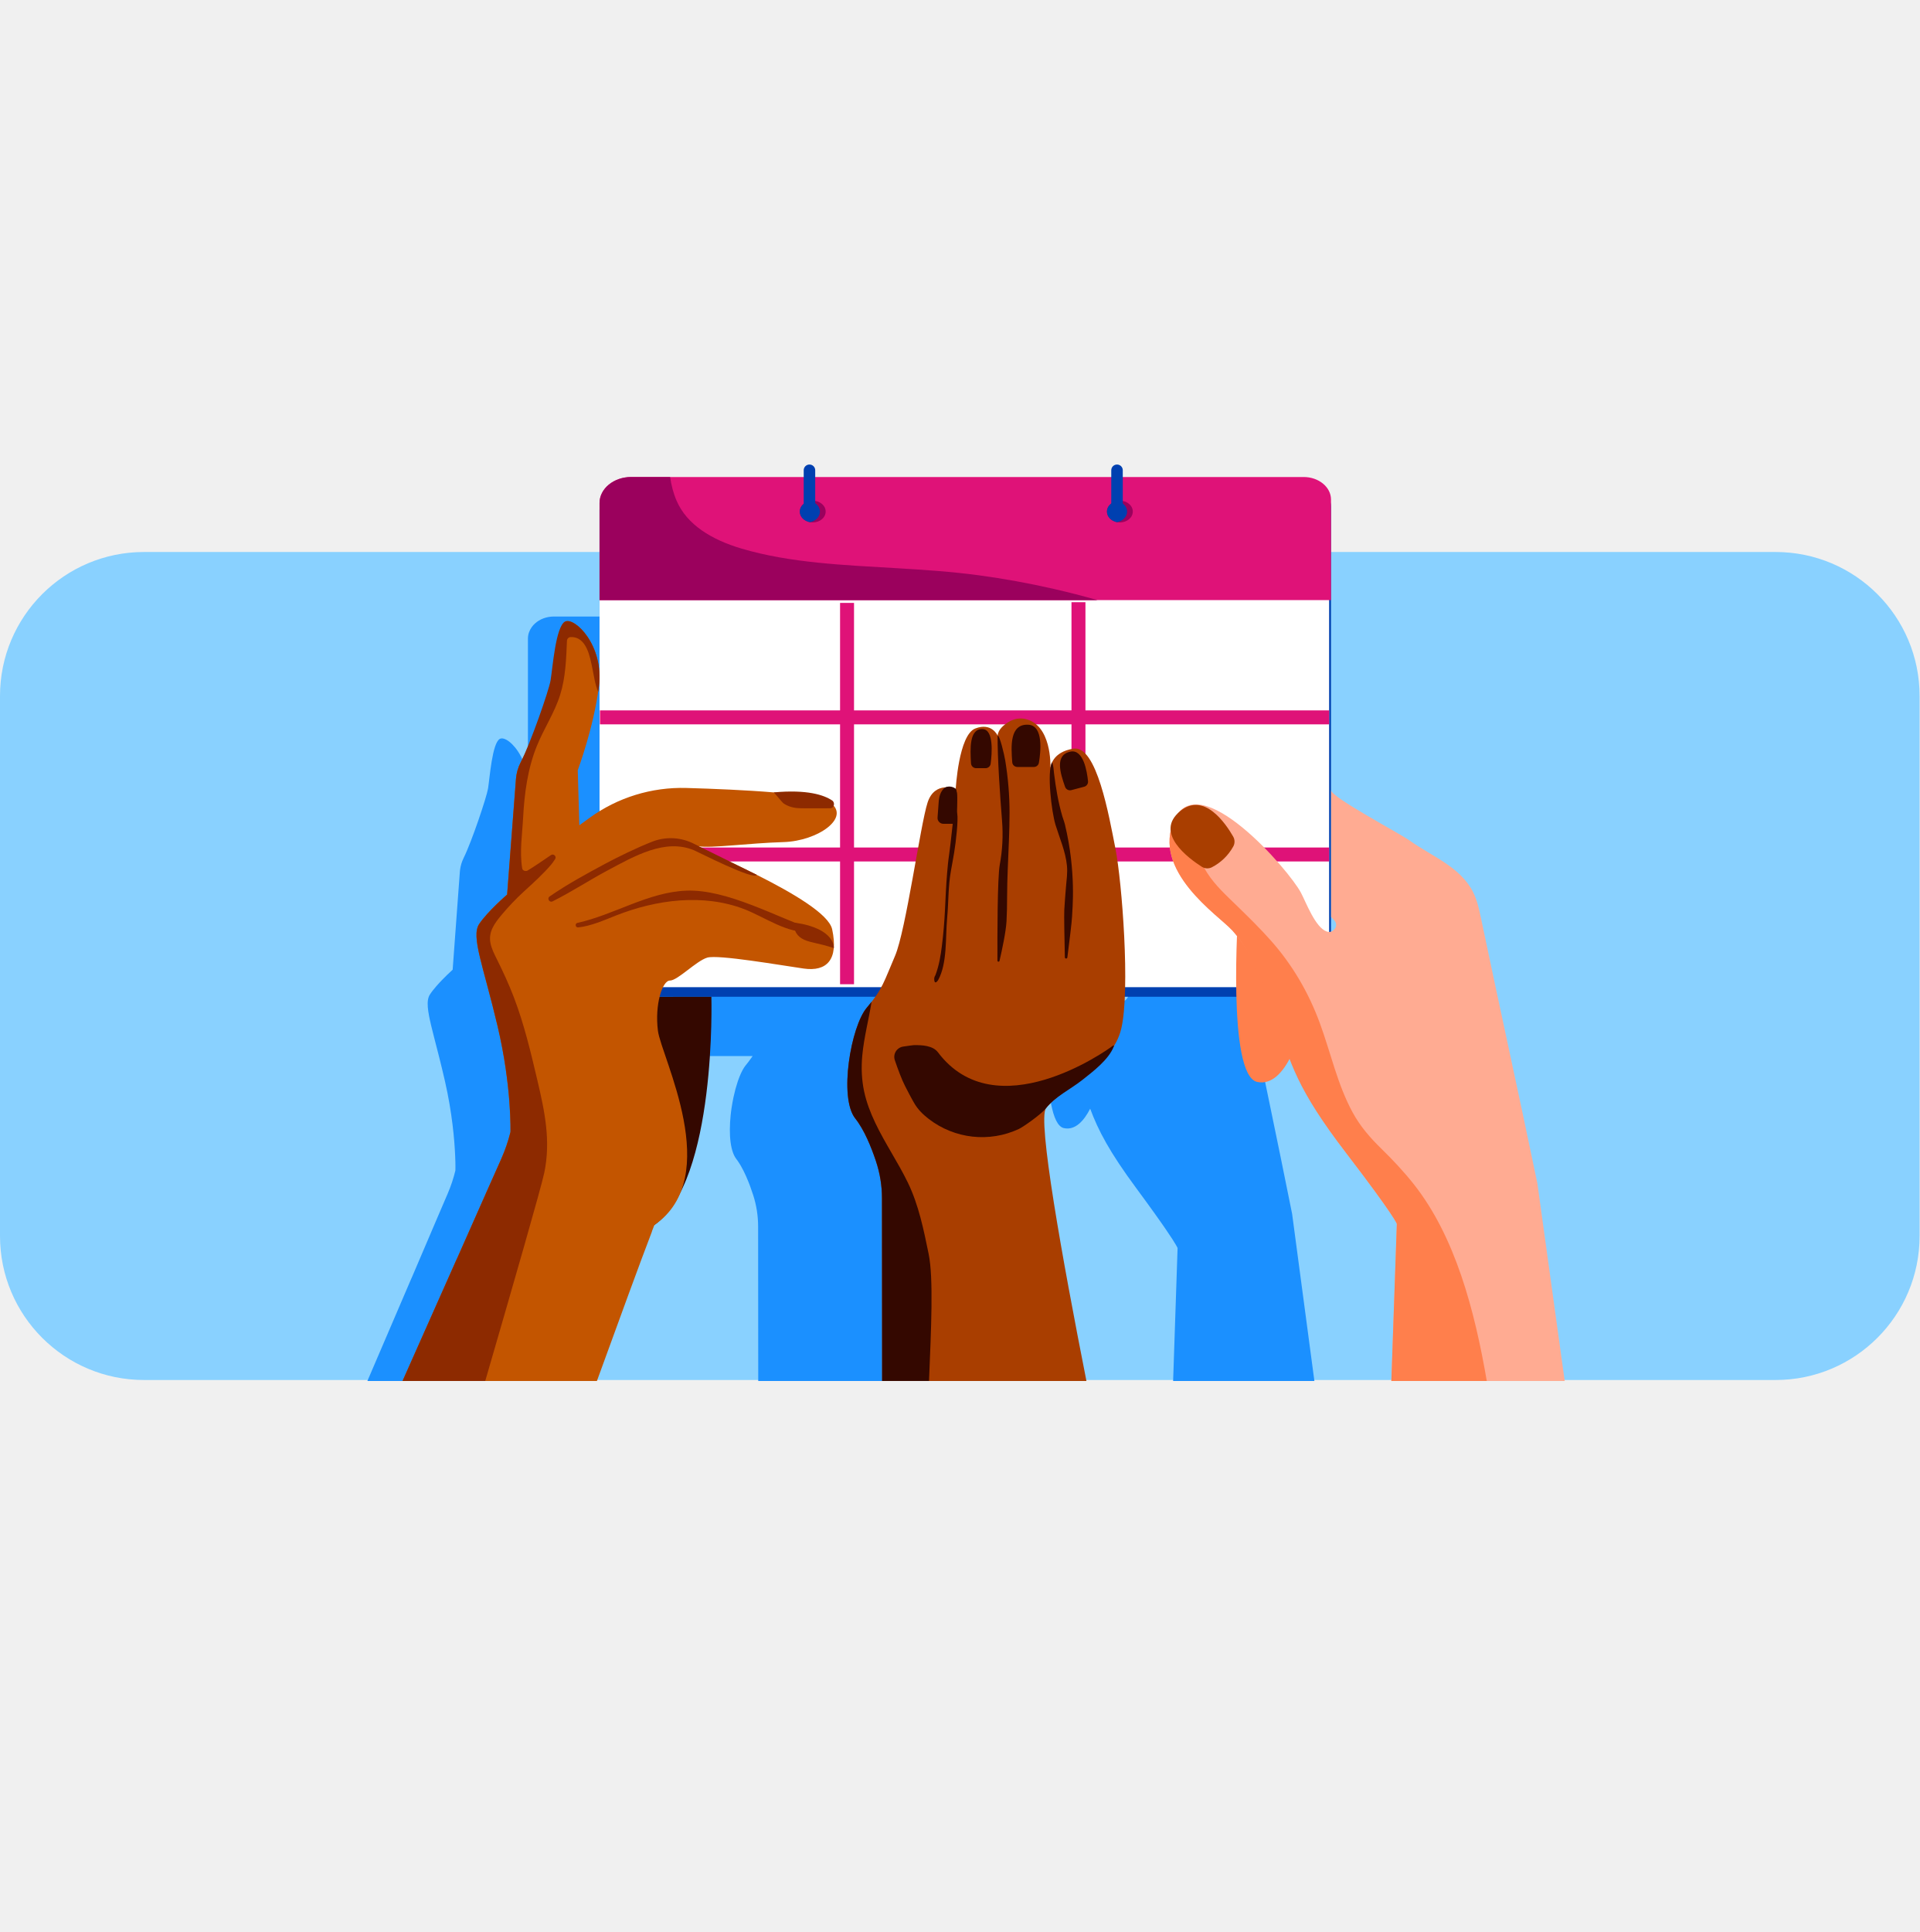
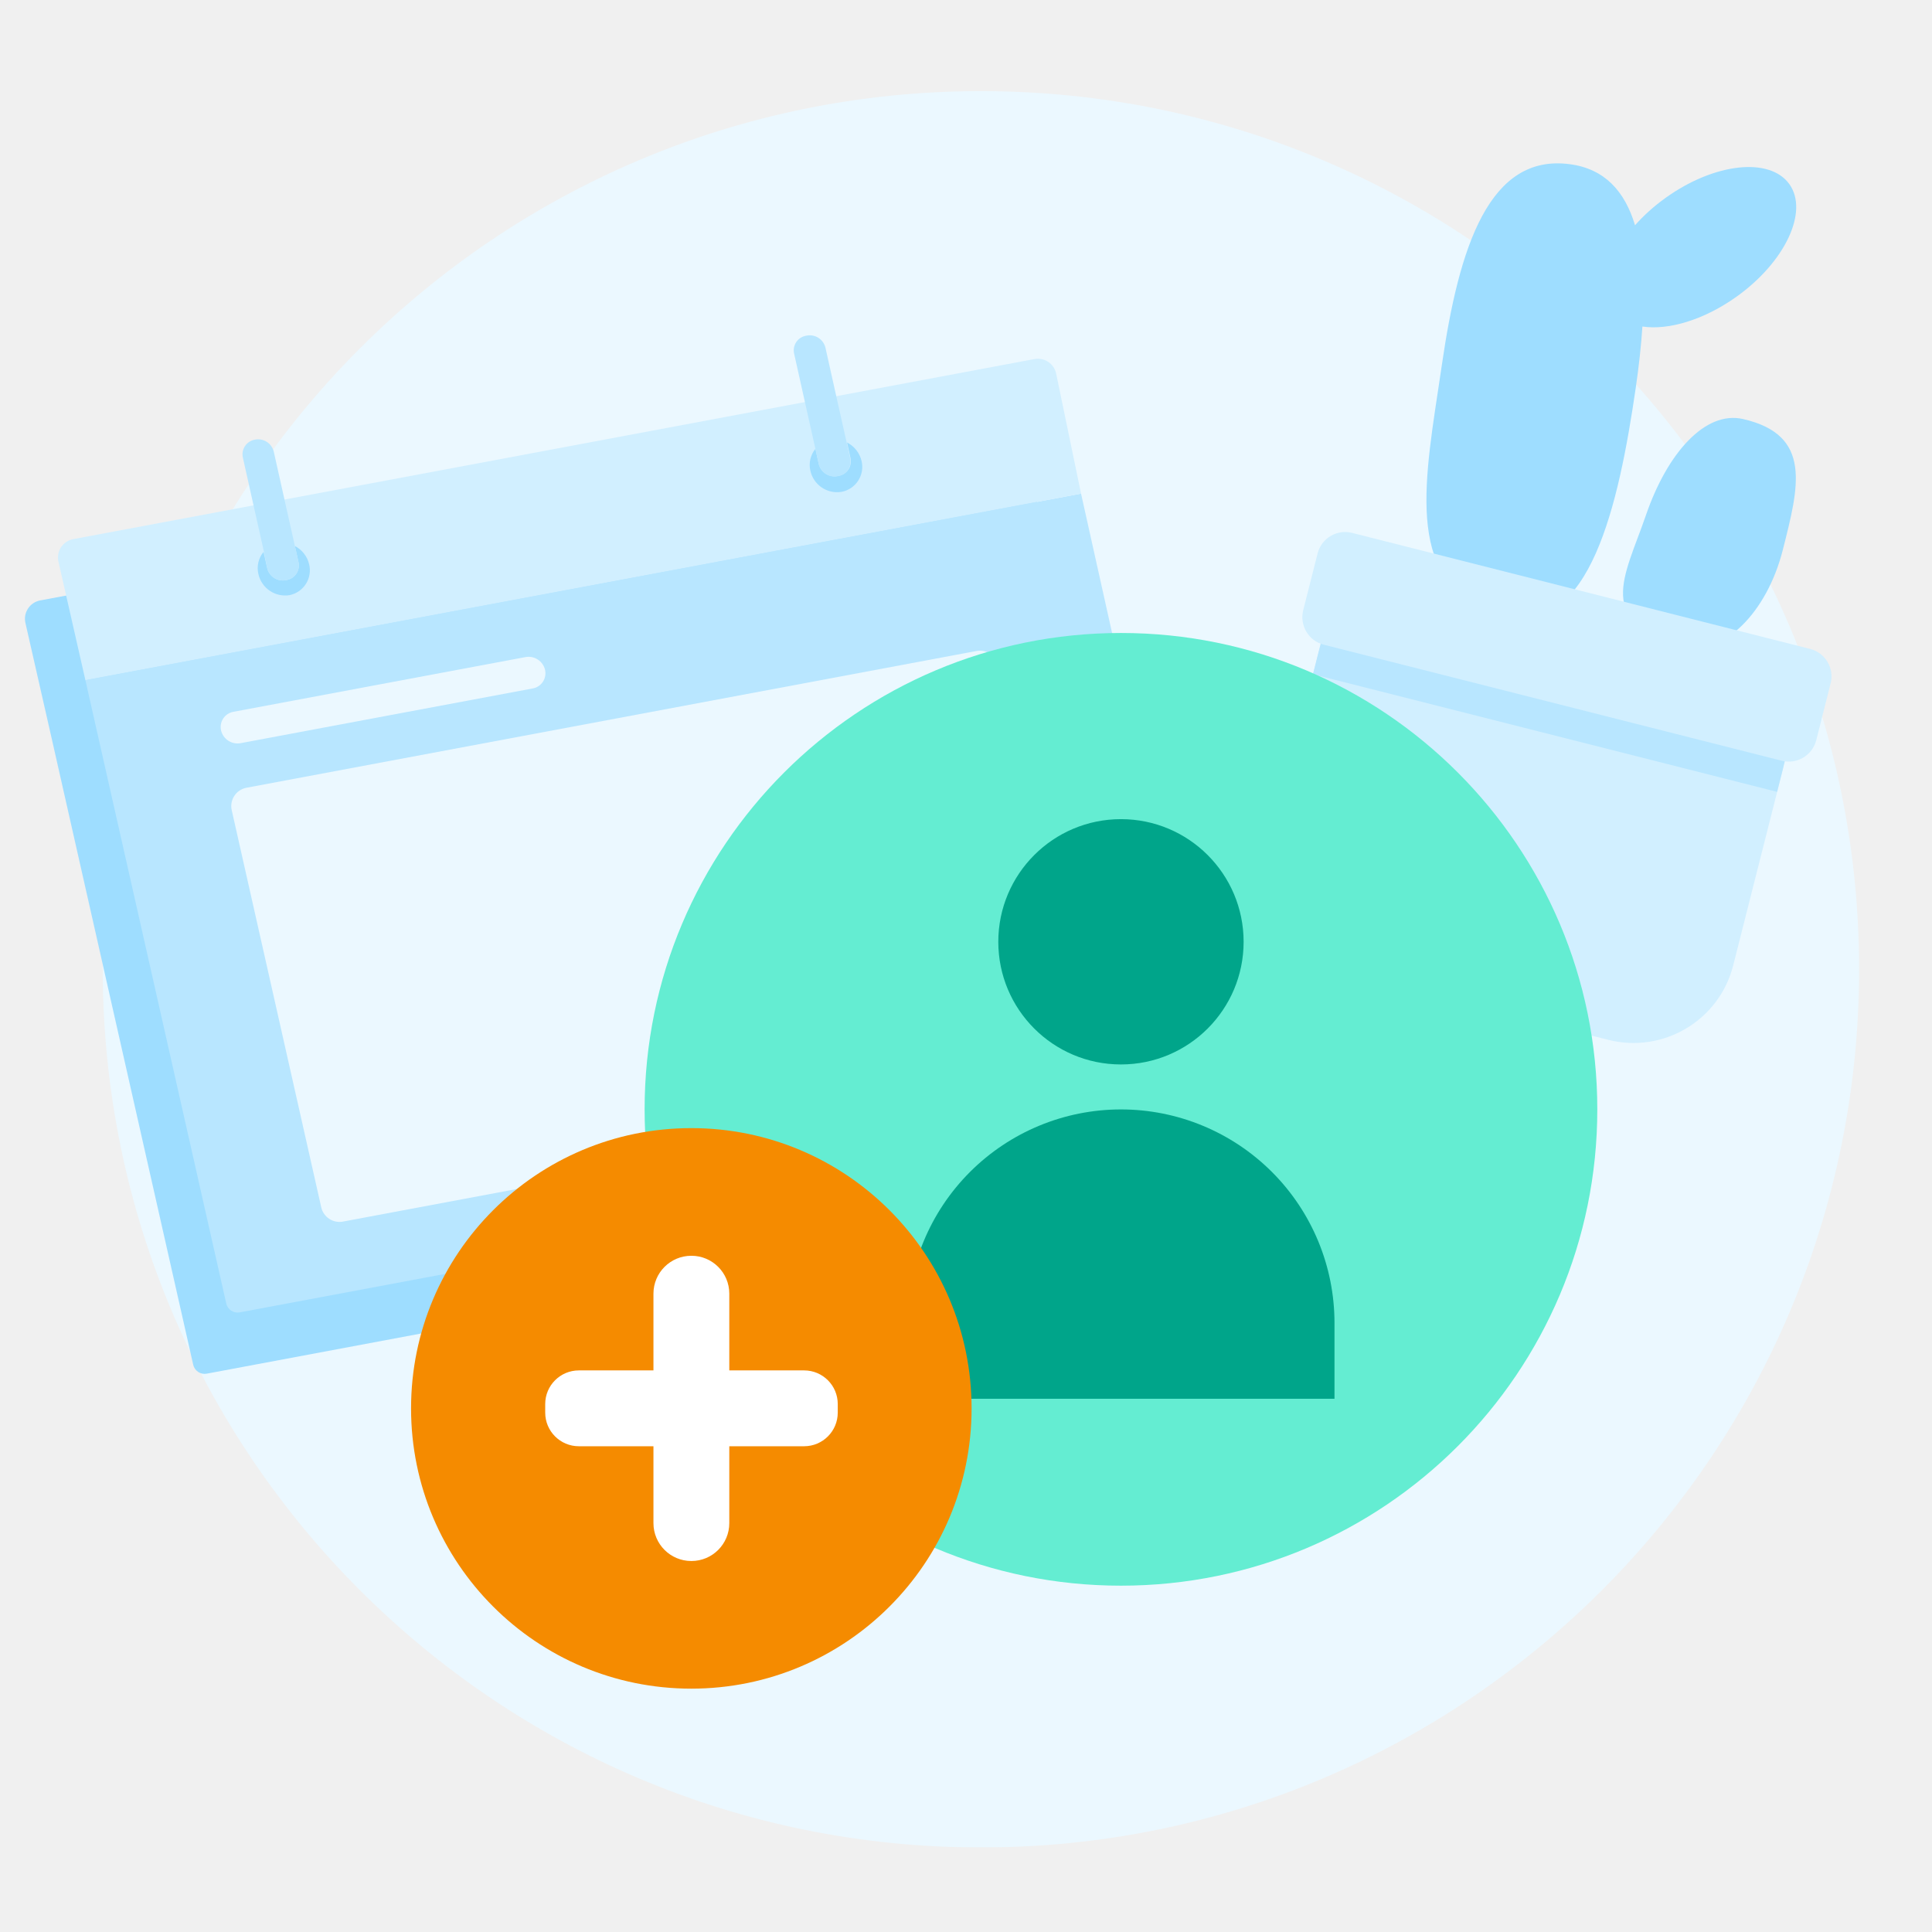
- <svg xmlns="http://www.w3.org/2000/svg" width="160" height="161" viewBox="0 0 160 161" fill="none">
-   <rect y="46" width="160" height="69" rx="12" fill="#89D1FF" />
-   <path d="M107.701 101.163C106.456 94.931 105.132 88.715 103.873 82.487C103.746 81.853 103.614 81.211 103.333 80.63C102.468 78.843 100.508 78.099 99.022 76.995C98.331 76.48 93.691 73.941 93.691 73.452V82.378C93.758 82.456 93.82 82.526 93.876 82.589C93.888 82.601 93.899 82.614 93.909 82.624C94.051 82.778 94.073 83.013 93.955 83.186C93.888 83.284 93.798 83.373 93.684 83.413V60.056V52.967C93.684 52.088 92.85 51.377 91.822 51.377H79.539V50.903C79.539 50.681 79.364 50.5 79.149 50.5C78.934 50.5 78.759 50.681 78.759 50.903V51.377H58.652V50.903C58.652 50.681 58.477 50.5 58.262 50.5C58.047 50.5 57.872 50.681 57.872 50.903V51.377H46.155C46.08 51.377 46.004 51.381 45.932 51.388C45.868 51.394 45.806 51.402 45.745 51.413C45.737 51.413 45.73 51.414 45.722 51.416C45.127 51.52 44.621 51.836 44.316 52.267C44.118 52.544 44.004 52.869 44.004 53.217V60.059V74.93C43.772 75.079 43.545 75.235 43.322 75.402L42.634 75.921L42.528 72.037C42.528 72.037 43.515 69.32 43.912 66.522C43.93 66.4 43.947 66.279 43.961 66.156C43.995 65.882 44.007 65.617 44.003 65.36C43.986 64.505 43.773 63.752 43.477 63.147C43.447 63.086 43.416 63.028 43.385 62.969C42.824 61.932 42.03 61.381 41.668 61.57C41.023 61.902 40.82 64.829 40.678 65.717C40.563 66.426 39.321 70.134 38.649 71.487C38.603 71.579 38.563 71.673 38.526 71.769C38.417 72.057 38.35 72.359 38.328 72.668L37.828 79.469L37.73 80.808C37.73 80.808 36.99 81.47 36.377 82.174C36.169 82.413 35.976 82.655 35.831 82.88C35.671 83.128 35.624 83.468 35.658 83.923C35.674 84.139 35.71 84.382 35.761 84.654C35.781 84.755 35.801 84.859 35.825 84.968C35.858 85.119 35.893 85.278 35.933 85.447C36.005 85.75 36.089 86.081 36.181 86.439C36.434 87.427 36.753 88.631 37.087 90.093C37.692 92.752 37.882 94.997 37.938 96.308C37.941 96.374 37.944 96.437 37.945 96.498C37.95 96.619 37.953 96.731 37.956 96.834C37.959 96.935 37.96 97.026 37.96 97.108C37.96 97.189 37.96 97.259 37.96 97.317C37.96 97.466 37.957 97.543 37.957 97.543C37.8 98.192 37.589 98.829 37.324 99.448L36.451 101.482L34.301 106.516H34.297L30.623 115.081H43.825C45.339 110.764 46.765 106.705 47.565 104.545L47.562 104.531C47.619 104.379 47.673 104.232 47.728 104.088C48.622 103.451 49.196 102.635 49.537 101.714C51.854 96.887 51.602 88.006 51.602 88.006L48.081 88.011C48.081 88.011 48.081 88.008 48.081 88.006H62.733C62.638 88.145 62.533 88.291 62.414 88.447C62.388 88.482 62.361 88.516 62.333 88.553C62.279 88.622 62.223 88.691 62.164 88.764C62.161 88.767 62.159 88.77 62.156 88.773C61.974 88.997 61.799 89.326 61.639 89.726C61.603 89.816 61.568 89.91 61.534 90.006C61.516 90.055 61.498 90.106 61.482 90.158C61.356 90.531 61.243 90.947 61.15 91.383C61.142 91.418 61.135 91.452 61.127 91.487C61.071 91.76 61.021 92.04 60.978 92.322C60.963 92.421 60.95 92.522 60.936 92.622C60.923 92.731 60.91 92.839 60.899 92.95C60.88 93.135 60.865 93.319 60.855 93.501C60.855 93.512 60.855 93.522 60.853 93.535C60.831 93.925 60.828 94.305 60.847 94.663C60.852 94.754 60.859 94.843 60.867 94.93C60.883 95.104 60.905 95.271 60.933 95.431C60.961 95.59 60.997 95.74 61.038 95.881C61.121 96.161 61.233 96.4 61.373 96.584C61.412 96.633 61.449 96.685 61.486 96.737C61.835 97.235 62.137 97.869 62.388 98.498C62.419 98.578 62.45 98.657 62.481 98.737C62.5 98.788 62.52 98.84 62.537 98.89C62.625 99.129 62.705 99.362 62.776 99.582C63.05 100.429 63.19 101.316 63.19 102.209L63.2 115.081H77.075C75.431 106.436 73.736 96.647 74.332 95.855C74.368 95.809 74.405 95.763 74.442 95.719C74.476 95.679 74.513 95.637 74.55 95.598C74.555 95.593 74.558 95.588 74.562 95.584C74.587 95.558 74.614 95.532 74.639 95.504C75.256 94.885 76.113 94.427 76.789 93.872C77.512 93.277 78.6 92.429 78.941 91.481C78.941 91.481 78.941 91.481 78.941 91.479C79.164 91.103 79.337 90.698 79.437 90.26C79.566 89.694 79.643 88.911 79.68 88.009H87.257C87.331 90.897 87.66 93.783 88.671 94.008C89.639 94.224 90.367 93.365 90.867 92.391C91.553 94.231 92.48 95.996 94.708 99.013C95.32 99.841 95.821 100.532 96.235 101.111C96.407 101.35 96.563 101.57 96.705 101.773C96.806 101.916 96.902 102.053 96.99 102.18C97.04 102.253 97.089 102.324 97.135 102.391C97.646 103.134 97.901 103.543 98.027 103.765C98.061 103.825 98.087 103.872 98.106 103.907C98.118 103.93 98.127 103.95 98.134 103.964C98.15 104.001 98.153 104.012 98.153 104.012L97.781 115.084H109.556C108.635 108.173 107.701 101.166 107.701 101.166V101.163Z" fill="#1B90FF" />
-   <path d="M108.436 83.065H52.611C51.153 83.065 49.971 82.087 49.971 80.881V42.508C49.971 41.302 51.151 40.324 52.611 40.324H108.656C109.919 40.324 110.941 41.172 110.941 42.215V80.991C110.941 82.138 109.819 83.065 108.434 83.065" fill="#0040B0" />
-   <path d="M108.283 82.266H52.603C51.15 82.266 49.971 81.293 49.971 80.094V41.921C49.971 40.722 51.15 39.75 52.603 39.75H108.503C109.763 39.75 110.783 40.592 110.783 41.632V80.205C110.783 81.344 109.664 82.27 108.282 82.27" fill="white" />
-   <path d="M110.941 50.011H49.971V41.921C49.971 40.722 51.151 39.75 52.611 39.75H108.656C109.919 39.75 110.941 40.592 110.941 41.63V50.011Z" fill="#DF1278" />
-   <path d="M87.839 49.077C85.777 48.606 83.681 48.222 81.561 47.938C79.304 47.635 77.018 47.485 74.733 47.349C70.412 47.092 65.873 46.923 61.794 45.712C59.29 44.968 57.254 43.714 56.399 41.737C56.12 41.094 55.953 40.425 55.855 39.75H52.613C51.155 39.75 49.973 40.722 49.973 41.921V50.013H91.481C90.282 49.669 89.067 49.358 87.839 49.077Z" fill="#9B015D" />
-   <path d="M70.602 82.02L70.602 50.242" stroke="#DF1278" stroke-width="1.163" stroke-miterlimit="10" />
-   <path d="M89.891 82.17V50.184" stroke="#DF1278" stroke-width="1.163" stroke-miterlimit="10" />
-   <path d="M110.786 59.781H50.006" stroke="#DF1278" stroke-width="1.163" stroke-miterlimit="10" />
-   <path d="M110.786 71.207H50.006" stroke="#DF1278" stroke-width="1.163" stroke-miterlimit="10" />
-   <path d="M67.741 43.537C68.336 43.537 68.82 43.132 68.82 42.63C68.82 42.128 68.338 41.723 67.741 41.723C67.144 41.723 66.664 42.128 66.664 42.63C66.664 43.132 67.146 43.537 67.741 43.537Z" fill="#9B015D" />
-   <path d="M67.503 41.746C67.022 41.837 66.662 42.199 66.662 42.632C66.662 43.065 67.02 43.425 67.503 43.517C67.983 43.427 68.343 43.065 68.343 42.632C68.343 42.199 67.985 41.839 67.503 41.746Z" fill="#0040B0" />
-   <path d="M93.343 43.537C93.938 43.537 94.42 43.132 94.42 42.63C94.42 42.128 93.938 41.723 93.343 41.723C92.748 41.723 92.266 42.128 92.266 42.63C92.266 43.132 92.748 43.537 93.343 43.537Z" fill="#9B015D" />
-   <path d="M93.104 41.746C92.624 41.837 92.264 42.199 92.264 42.632C92.264 43.065 92.622 43.425 93.104 43.517C93.585 43.427 93.945 43.065 93.945 42.632C93.945 42.199 93.586 41.839 93.104 41.746Z" fill="#0040B0" />
-   <path d="M67.471 38.711H67.469C67.204 38.711 66.99 38.924 66.99 39.187V42.384C66.99 42.647 67.204 42.86 67.469 42.86H67.471C67.735 42.86 67.949 42.647 67.949 42.384V39.187C67.949 38.924 67.735 38.711 67.471 38.711Z" fill="#0040B0" />
-   <path d="M93.105 38.711H93.103C92.839 38.711 92.625 38.924 92.625 39.187V42.384C92.625 42.647 92.839 42.86 93.103 42.86H93.105C93.37 42.86 93.584 42.647 93.584 42.384V39.187C93.584 38.924 93.37 38.711 93.105 38.711Z" fill="#0040B0" />
-   <path d="M103.21 75.934C103.21 75.934 102.254 89.618 104.791 90.161C107.327 90.706 108.517 85.463 108.517 85.463C108.517 85.463 108.169 78.375 103.21 75.934Z" fill="#FF7F4C" />
-   <path d="M102.672 77.49C103.768 78.689 105.147 80.717 106.459 84.712C107.77 88.705 108.094 90.725 112.199 96.08C116.304 101.435 116.427 101.989 116.427 101.989L115.971 115.083H130.42C129.291 106.91 128.144 98.624 128.144 98.624C126.616 91.255 124.991 83.904 123.447 76.539C123.29 75.789 123.128 75.03 122.784 74.344C121.722 72.23 119.317 71.35 117.493 70.044C116.646 69.436 110.951 66.433 110.951 65.856V76.41C111.033 76.503 111.109 76.586 111.178 76.66C111.193 76.675 111.206 76.689 111.218 76.702C111.393 76.883 111.42 77.162 111.275 77.366C111.129 77.571 110.911 77.74 110.589 77.629C109.637 77.303 108.871 75.217 108.433 74.389C107.428 72.489 99.941 63.838 97.893 68.293C95.926 72.573 101.575 76.291 102.669 77.491L102.672 77.49Z" fill="#FFAB92" />
-   <path d="M102.672 77.489C103.768 78.69 104.965 80.716 106.277 84.711C107.588 88.705 108.094 90.724 112.199 96.079C116.304 101.434 116.427 101.989 116.427 101.989L115.971 115.082H123.925C122.919 109.224 121.307 103.057 117.83 98.671C117.002 97.626 116.087 96.653 115.134 95.722C114.195 94.804 113.382 93.871 112.75 92.714C111.473 90.373 110.92 87.728 110.003 85.242C109.07 82.712 107.729 80.41 105.936 78.389C105.056 77.397 104.108 76.468 103.158 75.54C102.258 74.66 101.306 73.811 100.622 72.744C100.083 71.902 99.743 70.96 99.749 69.955C99.754 69.006 100.049 68.093 100.46 67.244C99.367 66.932 98.424 67.139 97.893 68.294C95.926 72.574 101.575 76.292 102.669 77.493L102.672 77.489Z" fill="#FF7F4C" />
-   <path d="M101.02 72.268C101.766 71.883 102.38 71.285 102.787 70.553L102.793 70.544C102.936 70.287 102.935 69.974 102.789 69.718C102.17 68.637 100.367 65.969 98.382 67.585C96.168 69.385 99.039 71.51 100.174 72.232C100.429 72.395 100.753 72.408 101.022 72.268H101.02Z" fill="#A93E00" />
-   <path d="M73.006 96.754C73.343 97.755 73.514 98.804 73.514 99.859L73.527 115.081H90.555C88.537 104.858 86.457 93.282 87.189 92.346C88.519 90.645 92.696 88.943 93.457 85.73C94.217 82.517 93.517 73.48 92.974 70.722C92.432 67.963 91.408 62.087 89.481 62.387C87.707 62.663 87.565 63.852 87.554 64.041C87.567 63.727 87.644 60.392 85.449 59.915C84.982 59.814 84.496 59.908 84.085 60.154C83.674 60.401 83.19 60.795 83.155 61.308C83.155 61.308 82.673 60.169 81.288 60.709C79.902 61.248 79.662 65.745 79.662 65.745C79.662 65.745 77.915 65.026 77.313 66.884C76.711 68.742 75.506 77.558 74.602 79.657C73.698 81.756 73.578 82.416 72.253 83.975C70.928 85.534 69.904 91.471 71.289 93.209C72.037 94.147 72.626 95.607 73.01 96.755L73.006 96.754Z" fill="#A93E00" />
-   <path d="M92.846 87.174C92.861 87.136 92.813 87.1 92.782 87.127C92.213 87.58 82.99 94.084 78.178 87.691C77.756 87.131 76.864 87.079 76.149 87.097C76.069 87.098 75.687 87.156 75.287 87.214C74.746 87.292 74.41 87.839 74.586 88.353C74.845 89.111 75.165 89.974 75.436 90.498C75.687 90.987 75.94 91.483 76.218 91.957C76.513 92.457 76.926 92.87 77.385 93.223C77.394 93.231 77.405 93.238 77.415 93.247C79.564 94.906 82.468 95.232 84.93 94.078C85.281 93.913 86.786 92.865 87.189 92.347C87.937 91.389 89.225 90.777 90.206 90.003C91.094 89.301 92.429 88.297 92.848 87.176L92.846 87.174Z" fill="#340800" />
-   <path d="M78.942 76.552C79.072 75.123 79.026 73.876 79.263 72.557C79.377 71.914 79.423 71.693 79.53 71.049C79.687 70.107 79.878 68.33 79.788 67.814C79.723 67.432 79.861 66.066 79.661 65.742C79.632 66.85 79.19 70.712 79.108 71.233C79.03 71.742 78.986 72.255 78.942 72.767C78.857 73.776 78.817 74.787 78.766 75.799C78.715 76.82 78.633 77.839 78.504 78.855C78.413 79.568 78.283 80.438 77.965 81.275C77.902 81.362 77.869 81.467 77.867 81.574C77.867 81.645 77.874 81.777 77.92 81.835C78.005 81.942 78.16 81.734 78.2 81.665C78.964 80.281 78.801 78.114 78.942 76.552Z" fill="#340800" />
-   <path d="M83.153 61.305C83.131 63.103 83.359 66.352 83.522 68.408C83.619 69.632 83.555 70.863 83.33 72.071C83.131 73.134 83.129 78.147 83.137 80.053C83.137 80.158 83.288 80.174 83.311 80.073C83.517 79.181 83.843 77.667 83.894 76.78C83.932 76.101 83.941 75.422 83.943 74.741C83.945 73.966 83.966 73.191 83.997 72.417C84.057 70.856 84.145 69.295 84.147 67.732C84.147 66.28 84.025 64.822 83.79 63.389C83.712 62.913 83.337 61.281 83.151 61.306L83.153 61.305Z" fill="#340800" />
-   <path d="M88.544 68.015C88.202 66.843 88.004 65.653 87.854 64.435C87.82 64.152 87.816 63.79 87.689 63.527C87.254 64.331 87.645 67.651 87.978 68.738C88.324 69.862 88.815 70.954 88.931 72.137C88.99 72.731 88.9 73.323 88.85 73.914C88.795 74.549 88.748 75.185 88.71 75.823C88.684 76.228 88.724 78.336 88.757 79.776C88.76 79.905 88.95 79.915 88.966 79.787C89.13 78.508 89.348 76.743 89.357 76.38C89.374 75.815 89.725 72.709 88.762 68.703C88.706 68.468 88.611 68.245 88.544 68.015Z" fill="#340800" />
-   <path d="M73.006 96.752C73.343 97.754 73.514 98.802 73.514 99.858L73.526 115.08H77.434C77.615 110.71 77.813 106.495 77.405 104.503C76.99 102.479 76.576 100.414 75.666 98.541C74.84 96.843 73.765 95.276 72.953 93.568C72.56 92.742 72.229 91.882 72.033 90.986C71.814 89.984 71.778 88.956 71.874 87.938C72.016 86.44 72.409 84.971 72.646 83.484C72.526 83.636 72.397 83.798 72.249 83.97C70.924 85.529 69.9 91.466 71.285 93.204C72.033 94.142 72.622 95.602 73.006 96.75V96.752Z" fill="#340800" />
-   <path d="M78.838 65.598C78.838 65.598 78.305 65.799 78.239 66.857C78.206 67.373 78.174 67.811 78.146 68.126C78.123 68.409 78.348 68.65 78.632 68.65H79.613C79.613 68.65 80.004 65.953 79.613 65.694C79.222 65.435 78.836 65.596 78.836 65.596L78.838 65.598Z" fill="#340800" />
-   <path d="M81.365 64.015H82.147C82.363 64.015 82.545 63.855 82.573 63.644C82.682 62.803 82.842 60.824 81.923 60.761C80.777 60.681 80.864 62.403 80.935 63.613C80.948 63.839 81.137 64.015 81.365 64.015Z" fill="#340800" />
-   <path d="M84.793 63.914H86.176C86.382 63.914 86.558 63.767 86.593 63.565C86.742 62.69 86.995 60.464 85.716 60.394C84.135 60.307 84.275 62.214 84.371 63.523C84.388 63.742 84.572 63.912 84.793 63.912V63.914Z" fill="#340800" />
-   <path d="M89.294 65.845L90.369 65.561C90.573 65.506 90.708 65.314 90.688 65.104C90.608 64.291 90.302 62.411 89.219 62.636C87.875 62.915 88.393 64.472 88.775 65.571C88.85 65.783 89.076 65.903 89.292 65.845H89.294Z" fill="#340800" />
-   <path d="M52.207 83.074L59.295 83.066C59.295 83.066 59.747 98.4 54.541 102.082C49.671 105.529 52.207 83.074 52.207 83.074Z" fill="#340800" />
-   <path d="M49.753 115.082C51.61 109.977 53.361 105.178 54.343 102.622L54.34 102.606C54.409 102.427 54.476 102.253 54.543 102.083C60.369 98.086 55.113 88.076 54.838 85.894C54.563 83.711 55.204 81.712 55.842 81.712C56.481 81.712 58.035 80.075 58.948 79.803C59.861 79.53 65.069 80.439 66.986 80.712C68.904 80.986 69.91 79.984 69.361 77.44C68.811 74.895 57.167 70.348 58.222 70.523C59.278 70.699 62.398 70.261 65.298 70.174C68.198 70.087 70.924 68.118 69.21 66.892C68.118 66.112 61.721 65.793 57.214 65.664C54.316 65.581 51.474 66.458 49.132 68.16L48.288 68.774L48.157 64.181C48.157 64.181 49.476 60.682 49.916 57.225C50.357 53.769 47.893 51.406 47.102 51.801C46.31 52.194 46.592 55.995 46.416 57.044C46.276 57.882 44.222 61.926 43.396 63.527C43.172 63.962 43.037 64.436 43.001 64.924L42.266 74.549C42.266 74.549 40.639 75.949 39.937 77C39.235 78.05 40.288 80.499 41.474 85.53C42.661 90.561 42.546 94.338 42.546 94.338C42.353 95.106 42.095 95.86 41.769 96.591L40.697 98.996L38.059 104.949H38.054L33.551 115.082H49.753Z" fill="#C35500" />
-   <path d="M40.445 115.082C42.742 107.173 45.097 99.009 45.364 97.738C45.923 95.075 45.404 92.63 44.793 90.032C44.242 87.695 43.69 85.352 42.832 83.11C42.42 82.034 41.938 80.987 41.425 79.955C41.207 79.519 40.981 79.078 40.883 78.6C40.688 77.65 41.234 76.925 41.82 76.226C42.393 75.543 43.008 74.895 43.667 74.292C44.458 73.567 45.266 72.85 45.958 72.028C46.048 71.919 46.158 71.762 46.269 71.592C46.414 71.367 46.141 71.106 45.921 71.258C45.224 71.735 44.329 72.341 43.974 72.546C43.82 72.637 43.556 72.562 43.525 72.363C43.299 70.951 43.529 69.554 43.603 68.129C43.711 66.113 43.982 64.052 44.746 62.167C45.332 60.72 46.216 59.405 46.687 57.911C47.145 56.457 47.193 54.905 47.257 53.394C47.264 53.228 47.398 53.095 47.566 53.09C48.905 53.041 49.178 54.754 49.383 55.738C49.491 56.25 49.594 57.029 49.86 57.656C49.882 57.511 49.902 57.366 49.92 57.221C50.361 53.766 47.897 51.402 47.105 51.797C46.314 52.19 46.065 55.651 45.89 56.701C45.75 57.54 44.225 61.924 43.401 63.525C43.177 63.96 43.043 64.434 43.006 64.921L42.271 74.547C42.271 74.547 40.645 75.947 39.942 76.998C39.24 78.048 40.294 80.496 41.48 85.528C42.666 90.559 42.551 94.336 42.551 94.336C42.359 95.104 42.1 95.858 41.775 96.589L40.703 98.994L38.065 104.947H38.059L33.551 115.082H40.445Z" fill="#8D2A00" />
-   <path d="M57.202 74.222C54.04 74.339 51.201 76.23 48.132 76.907C47.894 76.96 47.957 77.311 48.201 77.284C49.255 77.17 50.321 76.697 51.327 76.299C54.727 74.957 58.621 74.453 62.036 75.763C63.652 76.382 65.719 77.855 67.434 77.624L67.995 77.558C64.749 76.445 60.633 74.093 57.202 74.22V74.222Z" fill="#8D2A00" />
-   <path d="M57.644 70.222C56.616 69.758 55.446 69.724 54.392 70.128C53.146 70.608 51.414 71.457 50.486 71.957C48.896 72.813 47.297 73.675 45.816 74.701C45.568 74.871 45.794 75.246 46.061 75.112C47.586 74.351 49.076 73.373 50.59 72.564C52.893 71.332 55.439 69.851 57.849 70.856C58.191 70.999 62.918 73.418 63.077 72.9L57.644 70.22V70.222Z" fill="#8D2A00" />
-   <path d="M64.488 66.033C64.528 66.03 65.194 66.872 65.312 66.951C65.716 67.223 66.159 67.335 66.628 67.35C67.396 67.374 68.346 67.35 69.201 67.355C69.521 67.357 69.634 66.888 69.359 66.705C68.682 66.252 67.292 65.776 64.488 66.033Z" fill="#8D2A00" />
-   <path d="M66.298 76.895C66.267 76.891 66.24 76.917 66.247 76.947C66.278 77.103 66.256 77.491 66.28 77.561C66.371 77.828 66.575 78.047 66.811 78.195C67.101 78.376 67.435 78.467 67.77 78.543C68.352 78.673 68.936 78.818 69.502 79.008C69.502 79.008 69.66 77.388 66.298 76.895Z" fill="#8D2A00" />
+ <svg xmlns="http://www.w3.org/2000/svg" width="160" height="160" viewBox="0 0 160 160" fill="none">
+   <mask id="mask0_2672_44771" style="mask-type:alpha" maskUnits="userSpaceOnUse" x="8" y="7" width="146" height="146">
+     <circle cx="81.236" cy="80.273" r="72.726" fill="#EBF8FF" />
+   </mask>
+   <g mask="url(#mask0_2672_44771)">
+     <path d="M184.559 -1.737H-40.655C-42.123 -1.738 -43.577 -1.45 -44.933 -0.889C-46.29 -0.329 -47.523 0.494 -48.561 1.532C-49.6 2.569 -50.423 3.801 -50.986 5.157C-51.548 6.514 -51.837 7.967 -51.837 9.435V141.817C-51.837 144.783 -50.659 147.627 -48.562 149.724C-46.465 151.821 -43.62 152.999 -40.655 152.999H184.559C187.524 152.999 190.368 151.821 192.466 149.724C194.563 147.627 195.741 144.783 195.741 141.817V9.435C195.741 7.967 195.451 6.514 194.889 5.157C194.327 3.801 193.503 2.569 192.465 1.532C191.426 0.494 190.194 -0.329 188.837 -0.889C187.48 -1.45 186.026 -1.738 184.559 -1.737Z" fill="#EBF8FF" />
+   </g>
+   <path fill-rule="evenodd" clip-rule="evenodd" d="M148.186 15.249C149.805 17.512 147.848 21.684 143.816 24.568C141.109 26.503 138.156 27.366 136.017 27.041C135.913 28.654 135.722 30.356 135.466 32.115C134.06 41.777 131.658 52.695 124.67 50.987C116.562 49.002 117.754 41.148 119.097 32.303C119.205 31.594 119.313 30.879 119.418 30.16C120.831 20.468 123.32 12.69 130.027 13.601C132.887 13.984 134.562 15.837 135.406 18.655C136.119 17.849 136.975 17.073 137.954 16.373C141.986 13.489 146.567 12.986 148.186 15.249Z" fill="#9EDDFF" />
+   <path d="M147.643 45.546C146.328 50.737 142.729 54.28 139.592 53.515C131.929 51.646 134.544 47.812 136.306 42.674C138.069 37.535 141.211 33.979 144.358 34.704C150.129 36.028 148.966 40.326 147.643 45.546Z" fill="#9EDDFF" />
+   <path d="M113.212 51.601L145.253 59.718C147.019 60.166 148.092 61.966 147.644 63.733L143.535 79.953C142.381 84.506 137.745 87.268 133.192 86.114L111.261 80.558C106.708 79.405 103.946 74.769 105.1 70.215L109.209 53.995C109.657 52.229 111.457 51.156 113.223 51.604L113.212 51.601Z" fill="#D1EFFF" />
+   <path d="M148.438 60.574L109.998 50.835L108.73 55.839L147.171 65.578L148.438 60.574Z" fill="#B8E6FF" />
+   <path d="M149.903 53.74L111.975 44.131C110.716 43.812 109.437 44.574 109.118 45.833L107.927 50.535C107.608 51.794 108.37 53.073 109.629 53.392L147.556 63.001C148.815 63.32 150.095 62.558 150.414 61.299L151.605 56.597C151.924 55.338 151.162 54.059 149.903 53.74Z" fill="#D1EFFF" />
+   <path fill-rule="evenodd" clip-rule="evenodd" d="M3.329 49.724C2.466 49.886 1.91 50.732 2.105 51.588L4.336 61.402L86.792 45.957L84.732 36.02C84.561 35.195 83.76 34.658 82.932 34.814L3.329 49.724ZM86.792 45.957L4.336 61.402L15.999 113.016C16.052 113.263 16.201 113.479 16.412 113.618C16.623 113.757 16.881 113.808 17.129 113.76L97.506 98.704C97.635 98.68 97.757 98.63 97.866 98.558C97.975 98.485 98.069 98.392 98.141 98.282C98.213 98.173 98.262 98.05 98.285 97.921C98.309 97.793 98.306 97.661 98.278 97.533L86.792 45.957Z" fill="#9EDDFF" />
+   <path d="M7.072 56.326L89.528 40.881L101.013 92.456C101.042 92.584 101.045 92.716 101.021 92.845C100.998 92.974 100.948 93.096 100.876 93.206C100.804 93.315 100.711 93.409 100.602 93.481C100.493 93.553 100.371 93.603 100.242 93.627L19.865 108.683C19.616 108.731 19.359 108.681 19.148 108.542C18.937 108.403 18.788 108.187 18.735 107.939L7.072 56.326Z" fill="#B8E6FF" />
+   <path d="M19.191 67.098C18.998 66.243 19.554 65.398 20.416 65.237L80.867 53.913C81.685 53.76 82.478 54.282 82.661 55.094L90.075 87.982C90.268 88.837 89.713 89.682 88.851 89.843L28.4 101.167C27.581 101.32 26.788 100.798 26.605 99.986L19.191 67.098Z" fill="#EBF8FF" />
+   <path d="M19.924 61.546L44.122 57.013C44.292 56.983 44.455 56.918 44.599 56.822C44.743 56.727 44.866 56.603 44.961 56.459C45.056 56.314 45.121 56.152 45.151 55.982C45.181 55.812 45.177 55.637 45.138 55.469C45.054 55.119 44.838 54.815 44.536 54.619C44.234 54.423 43.869 54.352 43.515 54.418L19.323 58.95C19.153 58.98 18.991 59.045 18.847 59.141C18.703 59.236 18.579 59.36 18.485 59.504C18.39 59.649 18.325 59.811 18.295 59.981C18.264 60.151 18.269 60.326 18.308 60.494C18.392 60.843 18.606 61.147 18.907 61.342C19.207 61.538 19.571 61.611 19.924 61.546Z" fill="#EBF8FF" />
+   <path d="M4.84 46.512C4.646 45.656 5.202 44.809 6.064 44.648L85.668 29.737C86.496 29.582 87.297 30.118 87.468 30.944L89.528 40.881L7.072 56.326L4.84 46.512Z" fill="#D1EFFF" />
+   <path d="M23.737 48.036L23.662 48.05C23.324 48.112 22.975 48.041 22.689 47.851C22.402 47.662 22.2 47.369 22.124 47.034L21.826 45.707C21.618 45.958 21.471 46.253 21.397 46.57C21.323 46.887 21.323 47.217 21.398 47.533C21.522 48.101 21.859 48.599 22.339 48.925C22.819 49.251 23.406 49.381 23.979 49.288C24.255 49.232 24.517 49.121 24.749 48.962C24.981 48.803 25.179 48.598 25.331 48.361C25.482 48.124 25.585 47.859 25.632 47.581C25.679 47.304 25.67 47.019 25.605 46.745C25.531 46.42 25.387 46.116 25.182 45.852C24.978 45.589 24.718 45.373 24.422 45.221L24.72 46.548C24.758 46.71 24.761 46.879 24.732 47.043C24.702 47.207 24.639 47.363 24.547 47.502C24.455 47.641 24.336 47.76 24.197 47.852C24.058 47.944 23.901 48.007 23.737 48.036Z" fill="#9EDDFF" />
+   <path d="M69.416 39.415L69.341 39.429C69.004 39.487 68.659 39.416 68.373 39.228C68.088 39.041 67.885 38.752 67.805 38.42L67.528 37.174C67.326 37.423 67.183 37.715 67.11 38.027C67.038 38.34 67.038 38.665 67.111 38.977C67.233 39.545 67.57 40.044 68.05 40.371C68.531 40.698 69.118 40.827 69.692 40.732C69.971 40.68 70.238 40.572 70.474 40.414C70.711 40.256 70.913 40.052 71.068 39.813C71.223 39.575 71.329 39.308 71.378 39.027C71.427 38.747 71.418 38.46 71.353 38.183C71.276 37.855 71.13 37.548 70.922 37.282C70.715 37.017 70.452 36.8 70.153 36.647L70.435 37.927C70.473 38.092 70.476 38.264 70.445 38.43C70.413 38.596 70.348 38.755 70.252 38.894C70.156 39.034 70.033 39.153 69.889 39.242C69.745 39.332 69.584 39.391 69.416 39.415Z" fill="#9EDDFF" />
+   <path d="M22.124 47.034C22.2 47.369 22.402 47.661 22.689 47.851C22.975 48.04 23.324 48.112 23.662 48.05L23.737 48.036C23.901 48.006 24.058 47.944 24.197 47.852C24.336 47.76 24.455 47.641 24.547 47.502C24.639 47.363 24.702 47.206 24.732 47.042C24.761 46.878 24.758 46.71 24.72 46.547L24.422 45.22L23.554 41.348L22.676 37.421C22.6 37.086 22.398 36.793 22.111 36.603C21.825 36.414 21.476 36.343 21.138 36.404L21.097 36.412C20.933 36.442 20.776 36.504 20.637 36.596C20.498 36.688 20.379 36.807 20.287 36.946C20.195 37.085 20.132 37.242 20.103 37.406C20.073 37.57 20.077 37.738 20.114 37.901L20.992 41.828L21.86 45.7L22.124 47.034Z" fill="#B8E6FF" />
+   <path d="M67.804 38.42C67.882 38.757 68.085 39.05 68.373 39.24C68.661 39.43 69.01 39.503 69.35 39.443L69.426 39.428C69.59 39.399 69.747 39.336 69.886 39.243C70.025 39.151 70.144 39.031 70.235 38.892C70.327 38.752 70.388 38.594 70.417 38.43C70.445 38.265 70.44 38.096 70.4 37.934L70.118 36.654L69.254 32.803L68.363 28.806C68.285 28.471 68.082 28.178 67.794 27.989C67.506 27.8 67.157 27.729 66.818 27.791L66.743 27.805C66.579 27.835 66.423 27.898 66.284 27.989C66.145 28.081 66.026 28.2 65.935 28.339C65.844 28.479 65.782 28.635 65.753 28.799C65.724 28.963 65.728 29.131 65.767 29.293L66.658 33.289L67.528 37.175L67.804 38.42Z" fill="#B8E6FF" />
+   <path d="M132.282 91.87C132.282 113.657 114.62 131.319 92.833 131.319C71.046 131.319 53.384 113.657 53.384 91.87C53.384 70.083 71.046 52.421 92.833 52.421C114.62 52.421 132.282 70.083 132.282 91.87Z" fill="#64EDD2" />
+   <path d="M92.833 88.153C98.443 88.153 102.991 83.606 102.991 77.996C102.991 72.386 98.443 67.838 92.833 67.838C87.223 67.838 82.675 72.386 82.675 77.996C82.675 83.606 87.223 88.153 92.833 88.153Z" fill="#00A58A" />
+   <path d="M92.833 91.878C97.523 91.878 102.021 93.742 105.338 97.058C108.654 100.374 110.517 104.872 110.517 109.563V115.839H75.149V109.563C75.149 104.872 77.012 100.374 80.329 97.058C83.645 93.742 88.143 91.878 92.833 91.878Z" fill="#00A58A" />
+   <path d="M57.252 139.847C70.071 139.847 80.463 129.455 80.463 116.636C80.463 103.817 70.071 93.426 57.252 93.426C44.434 93.426 34.042 103.817 34.042 116.636C34.042 129.455 44.434 139.847 57.252 139.847Z" fill="#F58B00" />
+   <path d="M57.261 103.998H57.252C55.52 103.998 54.116 105.402 54.116 107.134V126.14C54.116 127.872 55.52 129.276 57.252 129.276H57.261C58.993 129.276 60.397 127.872 60.397 126.14V107.134C60.397 105.402 58.993 103.998 57.261 103.998Z" fill="white" />
+   <path d="M45.152 116.277V116.987C45.152 118.525 46.399 119.772 47.938 119.772H66.593C68.132 119.772 69.379 118.525 69.379 116.987V116.277C69.379 114.739 68.132 113.491 66.593 113.491H47.938C46.399 113.491 45.152 114.739 45.152 116.277Z" fill="white" />
</svg>
